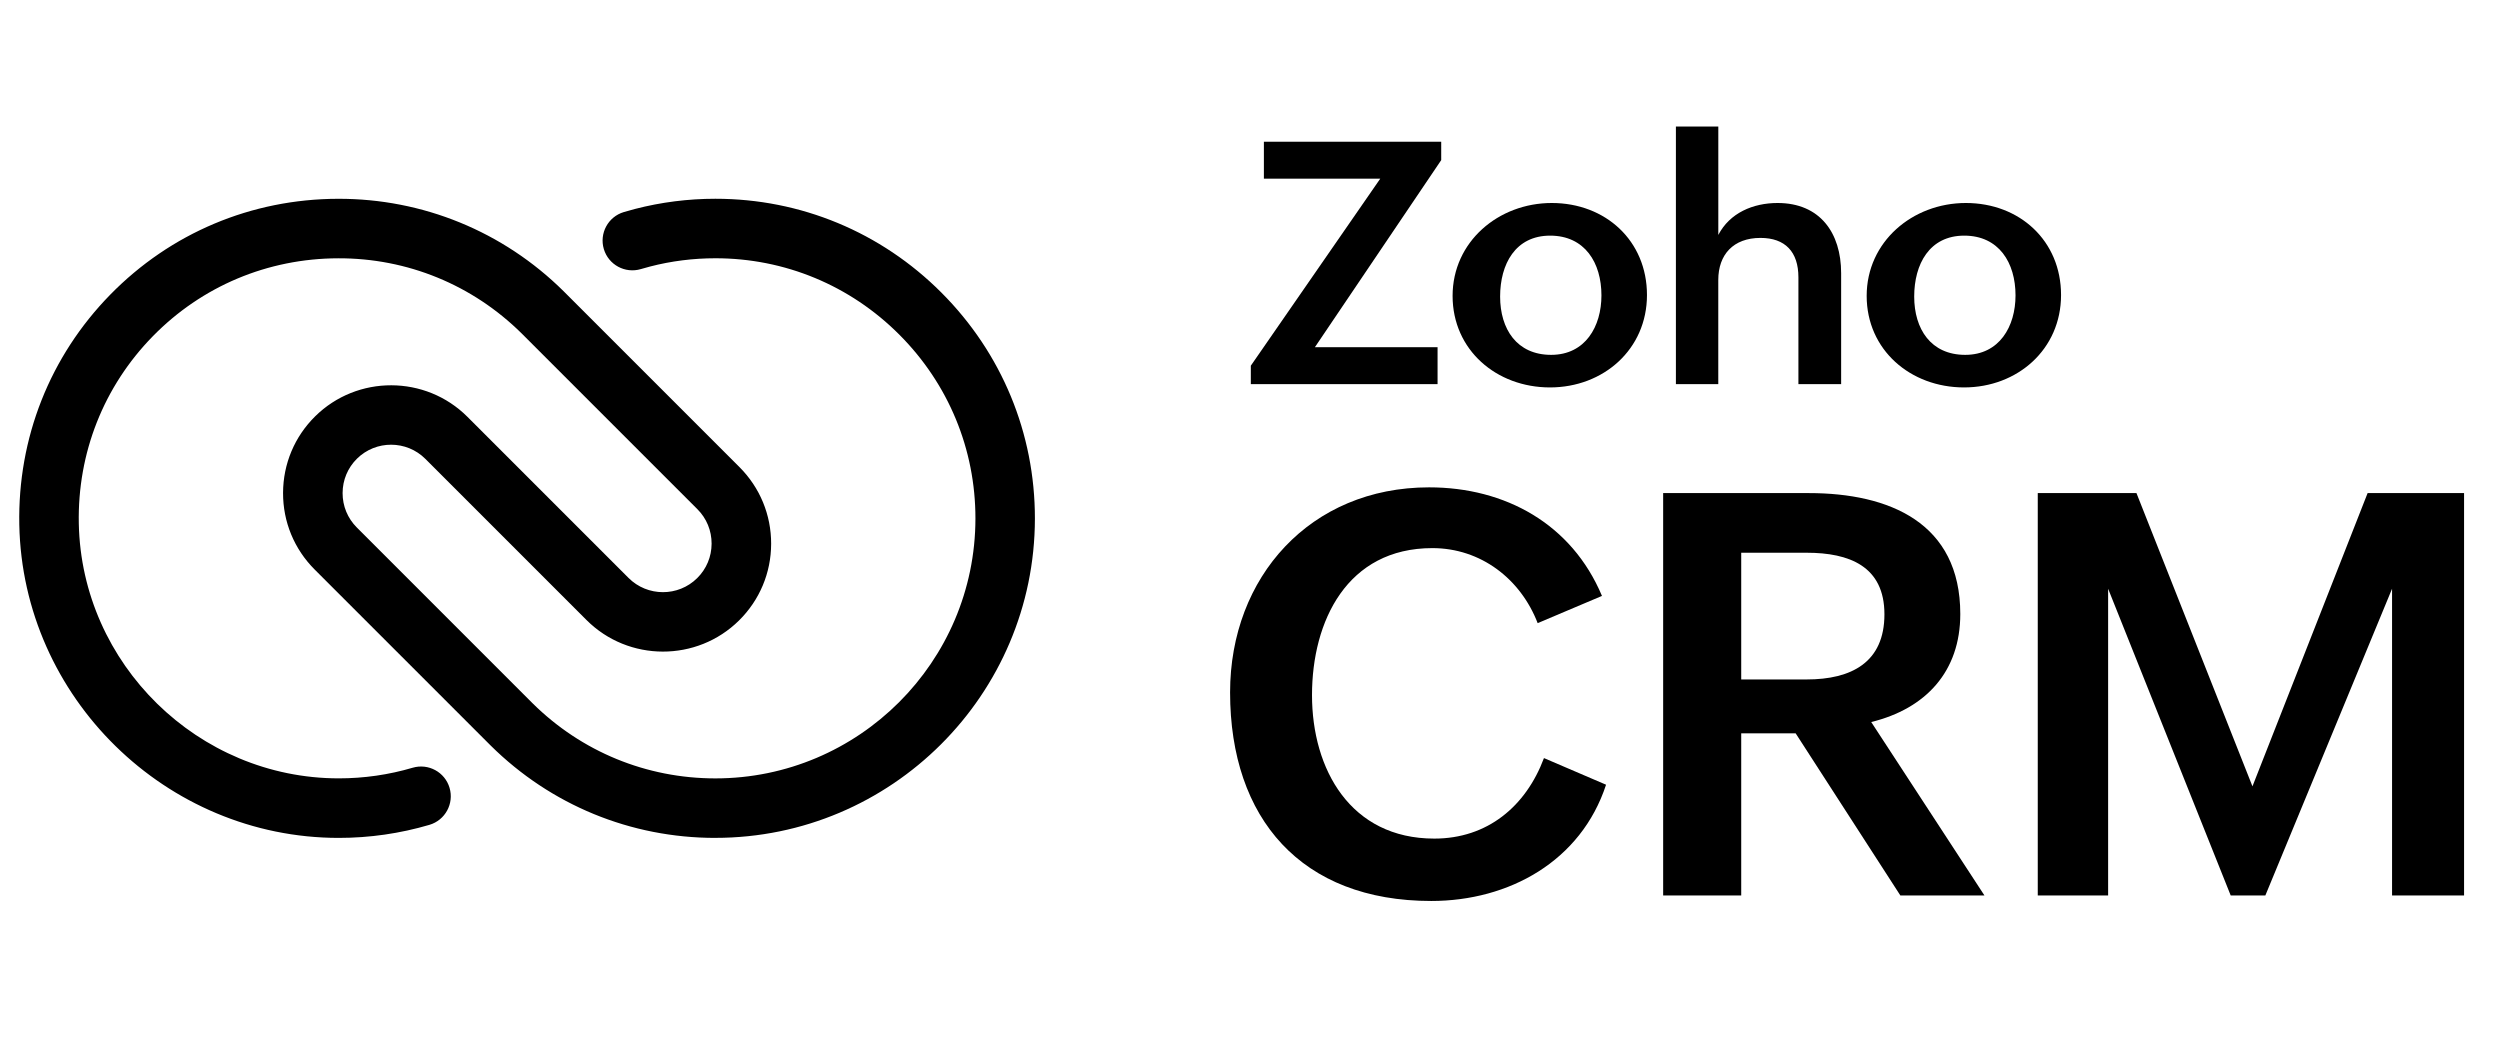
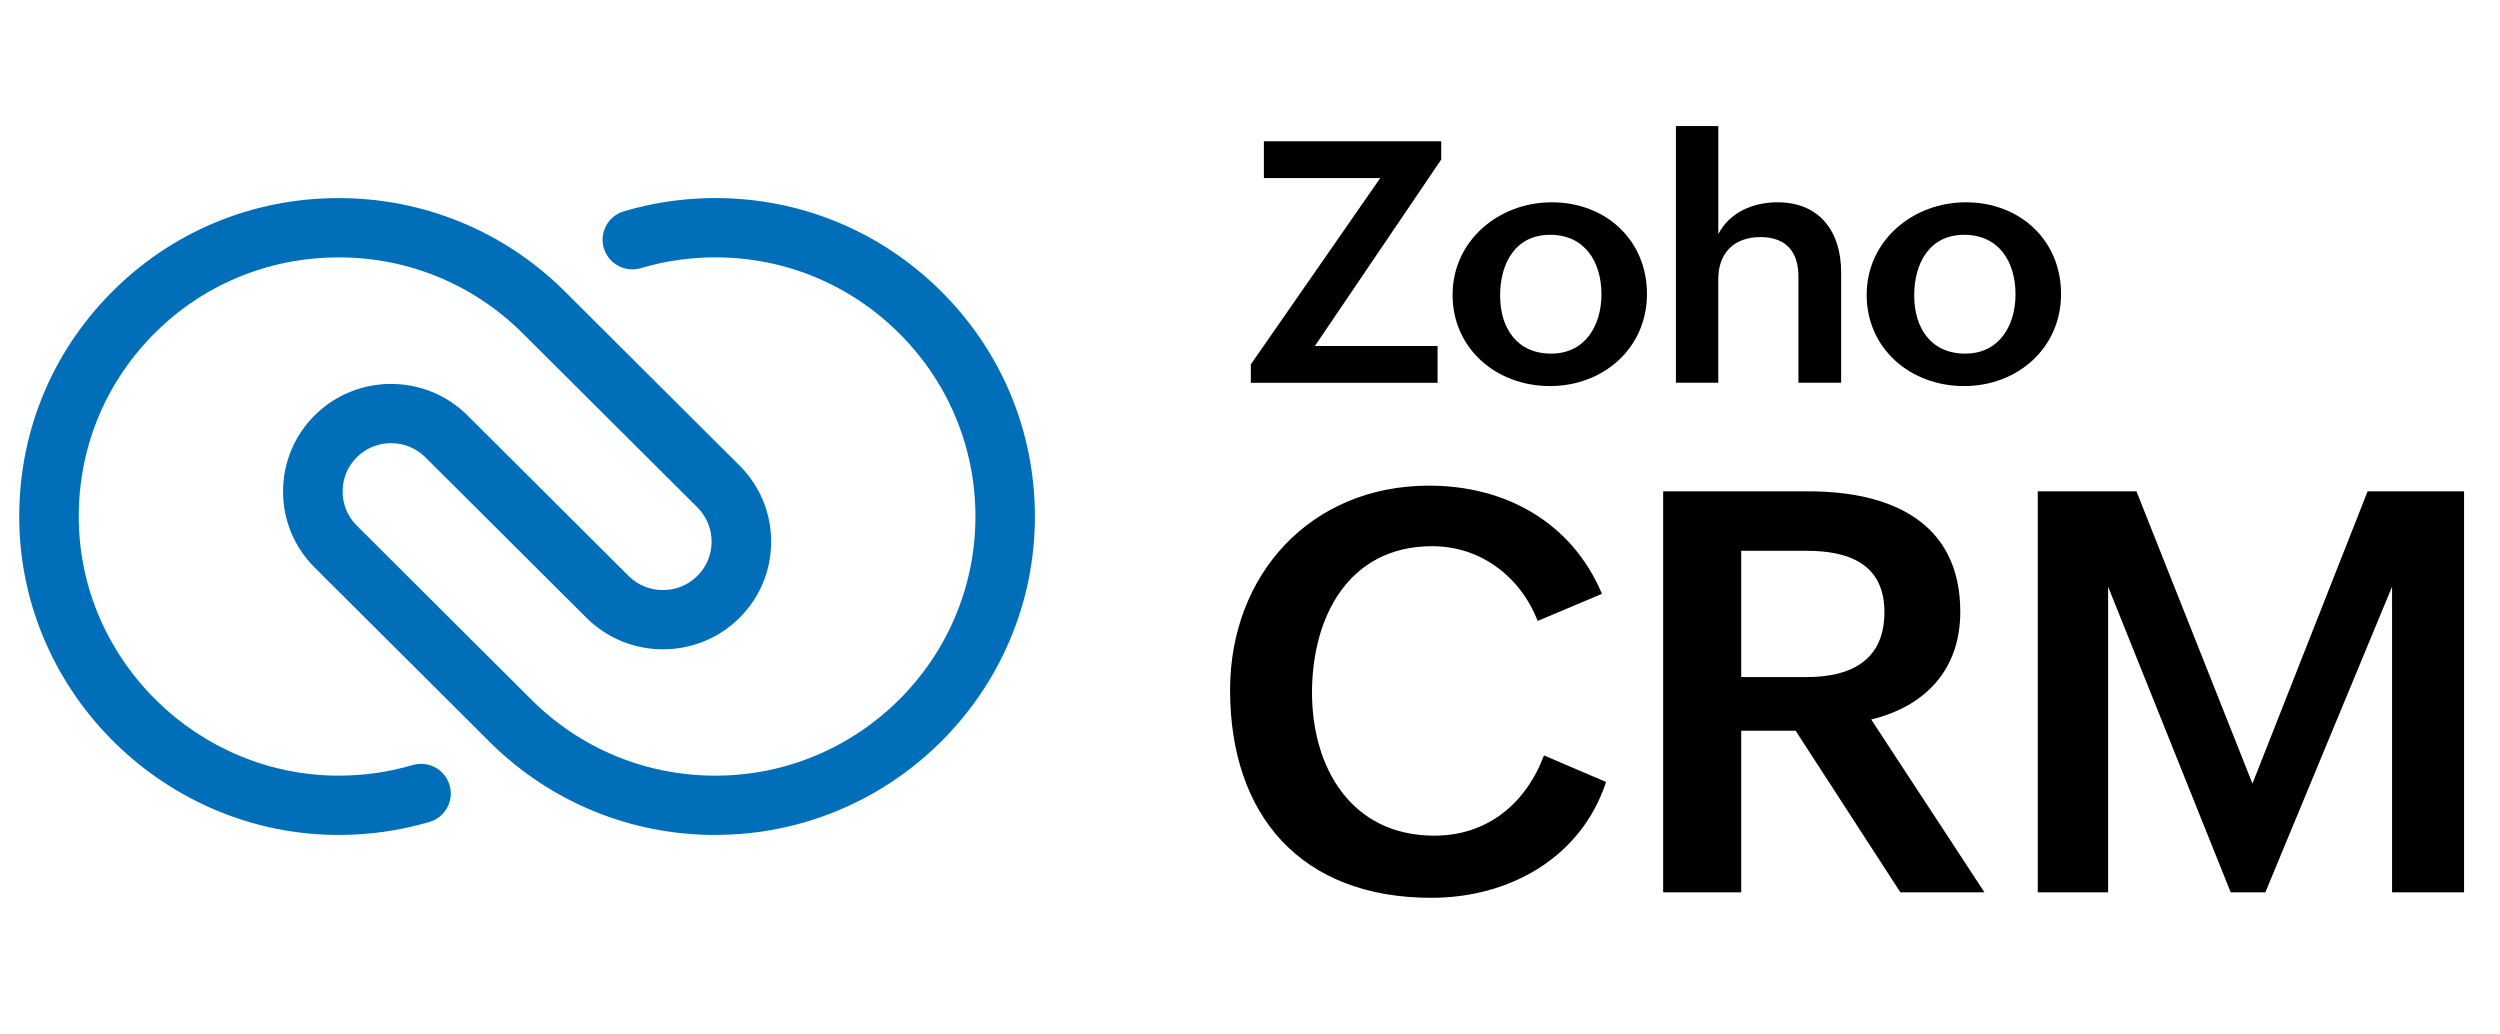
- <svg xmlns="http://www.w3.org/2000/svg" viewBox="0 0 713.81 296">
-   <defs />
-   <g id="text">
-     <path d="m458.57,224.05c-7.14,21.82-27.7,33.2-49.91,33.2-37.04,0-57.44-23.46-57.44-59.56,0-32.96,22.92-58.54,56.82-58.54,21.74,0,40.73,10.44,49.36,31l-18.36,7.77c-4.87-12.63-16.24-21.42-30.06-21.42-24.33,0-34.37,20.8-34.37,41.98s10.99,40.96,34.92,40.96c15.15,0,26.13-9.18,31.31-22.99l17.74,7.61Z" />
-     <path d="m474.88,140.79h41.59c22.99,0,43.24,8.48,43.24,34.53,0,16.4-9.81,27-25.43,30.84l32.33,49.52h-24.01l-29.9-46.3h-15.54v46.3h-22.29v-114.89Zm40.96,53.21c12.79,0,22.21-4.87,22.21-18.6s-10.04-17.58-22.21-17.58h-18.68v36.18h18.68Z" />
-     <path d="m581.84,140.79h28.17l33.12,83.73,32.88-83.73h27.54v114.89h-20.56v-87.58l-36.18,87.58h-9.89l-35-87.58v87.58h-20.09v-114.89Z" />
-     <path d="m357.13,104.43l36.97-53.42h-33.23v-10.54h50.63v5.25l-36.07,53.42h35.03v10.54h-53.32v-5.25Z" />
-     <path d="m443.07,57.96c15.36,0,27.18,10.78,27.18,26.28s-12.43,26.38-27.7,26.38-27.8-10.68-27.8-26.14,13.09-26.52,28.32-26.52Zm14.18,26.38c0-9.31-4.73-17.06-14.65-17.06s-14.28,8.13-14.28,17.4,4.77,16.64,14.56,16.64,14.37-8.13,14.37-16.97Z" />
-     <path d="m478.52,36.12h12.1v30.96c3.26-6.29,9.93-9.12,16.92-9.12,12.1,0,18.15,8.51,18.15,20.04v31.67h-12.2v-30.49c0-7.28-3.78-11.25-10.83-11.25-7.75,0-12.05,4.77-12.05,12.01v29.73h-12.1V36.12Z" />
-     <path d="m561.3,57.96c15.36,0,27.18,10.78,27.18,26.28s-12.43,26.38-27.7,26.38-27.8-10.68-27.8-26.14,13.09-26.52,28.32-26.52Zm14.18,26.38c0-9.31-4.73-17.06-14.65-17.06s-14.28,8.13-14.28,17.4,4.77,16.64,14.56,16.64,14.37-8.13,14.37-16.97Z" />
-   </g>
-   <g id="logo">
-     <path class="cls-1" d="m204.26,239.24c-24.19,0-46.98-9.37-64.17-26.38l-50.24-50.24c-5.85-5.85-9.06-13.63-9.03-21.9.03-8.27,3.28-16.03,9.16-21.84,12.02-11.88,31.53-11.82,43.48.13l46.01,46.01c5.39,5.39,14.18,5.41,19.59.05,2.65-2.62,4.11-6.11,4.12-9.84.01-3.72-1.43-7.23-4.07-9.86l-50.17-50.17c-14.02-13.87-32.64-21.51-52.38-21.45-20.14.05-38.94,7.96-52.94,22.27-14.02,14.33-21.52,33.32-21.12,53.47.79,40.11,34.09,72.75,74.23,72.75,7.18,0,14.27-1.02,21.08-3.03,4.5-1.33,9.23,1.24,10.55,5.74,1.33,4.5-1.24,9.23-5.74,10.56-8.37,2.47-17.08,3.73-25.89,3.73-49.33,0-90.25-40.11-91.22-89.41-.49-24.75,8.73-48.08,25.96-65.69,17.22-17.6,40.32-27.33,65.05-27.38,24.15-.06,47.14,9.31,64.39,26.38l50.22,50.22c5.85,5.86,9.07,13.64,9.05,21.92-.02,8.28-3.28,16.05-9.16,21.87-12.04,11.91-31.58,11.86-43.56-.12l-46.01-46.01c-5.37-5.37-14.12-5.39-19.52-.06-2.64,2.61-4.1,6.09-4.11,9.81-.01,3.71,1.43,7.21,4.05,9.83l50.19,50.2c13.97,13.82,32.52,21.45,52.2,21.45,40.9,0,74.21-33.27,74.25-74.17.02-19.82-7.7-38.48-21.74-52.54-14.04-14.06-32.69-21.8-52.51-21.8-6.32,0-12.59.79-18.65,2.36-.88.23-1.76.47-2.63.73-4.5,1.34-9.23-1.22-10.57-5.71-1.34-4.5,1.22-9.23,5.71-10.57,1.07-.32,2.15-.62,3.23-.9,7.44-1.92,15.15-2.9,22.9-2.9,24.36,0,47.28,9.51,64.53,26.78,17.25,17.27,26.74,40.2,26.71,64.56-.05,50.26-40.99,91.14-91.24,91.14Z" />
-   </g>
+ <svg xmlns="http://www.w3.org/2000/svg" width="121" height="50" viewBox="0 0 121 50" fill="none">
+   <path d="M77.734 37.846C76.523 41.532 73.038 43.454 69.273 43.454C62.994 43.454 59.536 39.492 59.536 33.394C59.536 27.826 63.422 23.505 69.168 23.505C72.853 23.505 76.072 25.269 77.535 28.742L74.423 30.054C73.597 27.921 71.67 26.436 69.327 26.436C65.203 26.436 63.501 29.949 63.501 33.527C63.501 37.105 65.364 40.446 69.421 40.446C71.989 40.446 73.85 38.895 74.728 36.562L77.735 37.848L77.734 37.846Z" fill="black" />
+   <path d="M80.498 23.782H87.548C91.445 23.782 94.878 25.215 94.878 29.615C94.878 32.385 93.215 34.176 90.567 34.824L96.048 43.189H91.978L86.909 35.368H84.275V43.189H80.497V23.782H80.498ZM87.442 32.77C89.61 32.77 91.206 31.948 91.206 29.628C91.206 27.309 89.504 26.659 87.442 26.659H84.275V32.77H87.442Z" fill="black" />
+   <path d="M98.629 23.782H103.405L109.019 37.926L114.592 23.782H119.261V43.189H115.776V28.395L109.643 43.189H107.966L102.033 28.395V43.189H98.628V23.782H98.629Z" fill="black" />
+   <path d="M60.538 17.64L66.805 8.617H61.172V6.836H69.754V7.723L63.64 16.747H69.578V18.527H60.54V17.64H60.538Z" fill="black" />
+   <path d="M75.106 9.791C77.71 9.791 79.713 11.611 79.713 14.23C79.713 16.848 77.606 18.686 75.018 18.686C72.43 18.686 70.305 16.882 70.305 14.27C70.305 11.659 72.524 9.791 75.106 9.791ZM77.51 14.247C77.51 12.674 76.708 11.365 75.026 11.365C73.345 11.365 72.606 12.738 72.606 14.304C72.606 15.87 73.414 17.115 75.074 17.115C76.733 17.115 77.51 15.742 77.51 14.248V14.247Z" fill="black" />
+   <path d="M81.115 6.101H83.166V11.331C83.719 10.269 84.85 9.791 86.035 9.791C88.086 9.791 89.111 11.228 89.111 13.176V18.525H87.043V13.375C87.043 12.145 86.402 11.475 85.207 11.475C83.894 11.475 83.165 12.28 83.165 13.503V18.525H81.114V6.101H81.115Z" fill="black" />
+   <path d="M95.148 9.791C97.751 9.791 99.755 11.611 99.755 14.23C99.755 16.848 97.648 18.686 95.059 18.686C92.471 18.686 90.347 16.882 90.347 14.27C90.347 11.659 92.566 9.791 95.148 9.791ZM97.551 14.247C97.551 12.674 96.749 11.365 95.068 11.365C93.386 11.365 92.647 12.738 92.647 14.304C92.647 15.87 93.456 17.115 95.115 17.115C96.775 17.115 97.551 15.742 97.551 14.248V14.247Z" fill="black" />
+   <path d="M34.625 40.412C30.524 40.412 26.661 38.829 23.747 35.956L15.231 27.47C14.239 26.481 13.695 25.167 13.7 23.77C13.705 22.373 14.256 21.062 15.253 20.081C17.29 18.074 20.598 18.084 22.623 20.103L30.422 27.875C31.336 28.785 32.826 28.789 33.743 27.883C34.193 27.441 34.44 26.851 34.442 26.221C34.443 25.593 34.199 25 33.752 24.556L25.247 16.081C22.871 13.738 19.714 12.448 16.368 12.458C12.954 12.466 9.767 13.802 7.394 16.22C5.018 18.64 3.746 21.848 3.814 25.252C3.948 32.027 9.593 37.541 16.397 37.541C17.614 37.541 18.816 37.368 19.97 37.029C20.733 36.804 21.535 37.238 21.759 37.998C21.984 38.758 21.549 39.557 20.786 39.782C19.367 40.199 17.89 40.412 16.397 40.412C8.035 40.412 1.098 33.637 0.934 25.309C0.851 21.128 2.414 17.188 5.335 14.213C8.254 11.24 12.169 9.596 16.361 9.588C20.455 9.578 24.352 11.16 27.276 14.044L35.789 22.527C36.781 23.517 37.327 24.831 37.323 26.23C37.32 27.628 36.767 28.941 35.771 29.924C33.73 31.936 30.417 31.927 28.387 29.904L20.587 22.132C19.677 21.225 18.194 21.221 17.279 22.122C16.831 22.562 16.584 23.15 16.582 23.779C16.58 24.405 16.824 24.997 17.268 25.439L25.776 33.919C28.144 36.253 31.289 37.542 34.625 37.542C41.558 37.542 47.204 31.922 47.211 25.014C47.214 21.666 45.906 18.514 43.526 16.139C41.146 13.764 37.984 12.456 34.625 12.456C33.553 12.456 32.49 12.589 31.463 12.855C31.314 12.894 31.165 12.934 31.017 12.978C30.255 13.204 29.453 12.772 29.226 12.014C28.999 11.253 29.433 10.454 30.194 10.228C30.375 10.174 30.558 10.123 30.741 10.076C32.002 9.752 33.309 9.586 34.623 9.586C38.752 9.586 42.638 11.193 45.562 14.11C48.486 17.027 50.094 20.9 50.089 25.015C50.081 33.505 43.141 40.41 34.623 40.41L34.625 40.412Z" fill="#006EB9" />
</svg>
